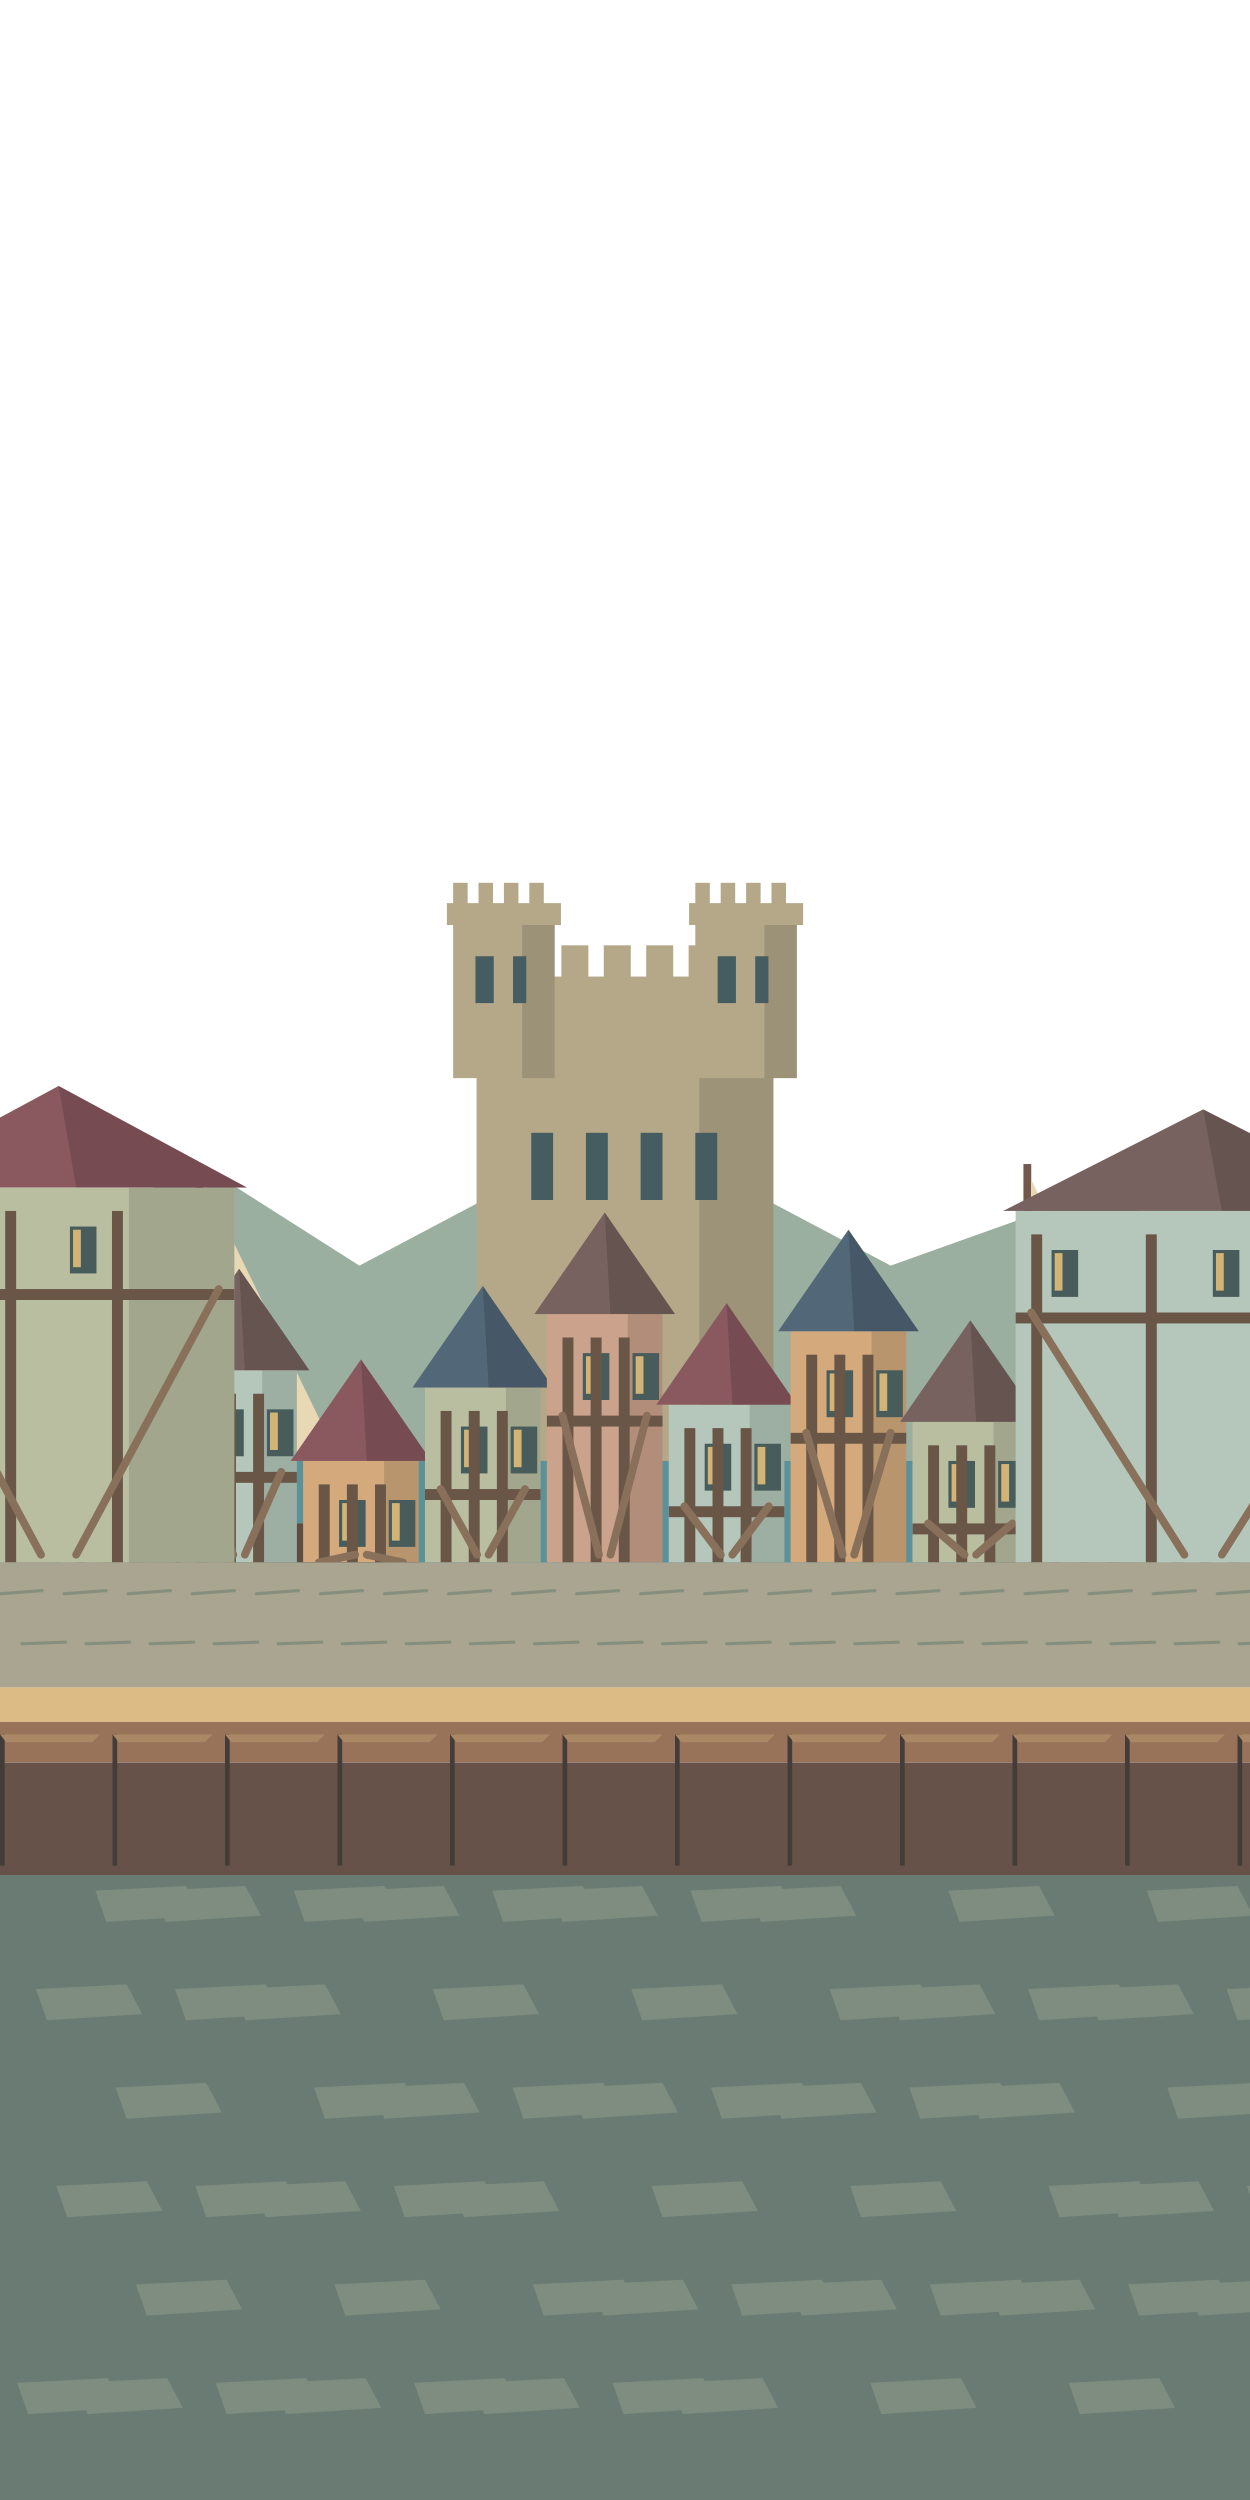
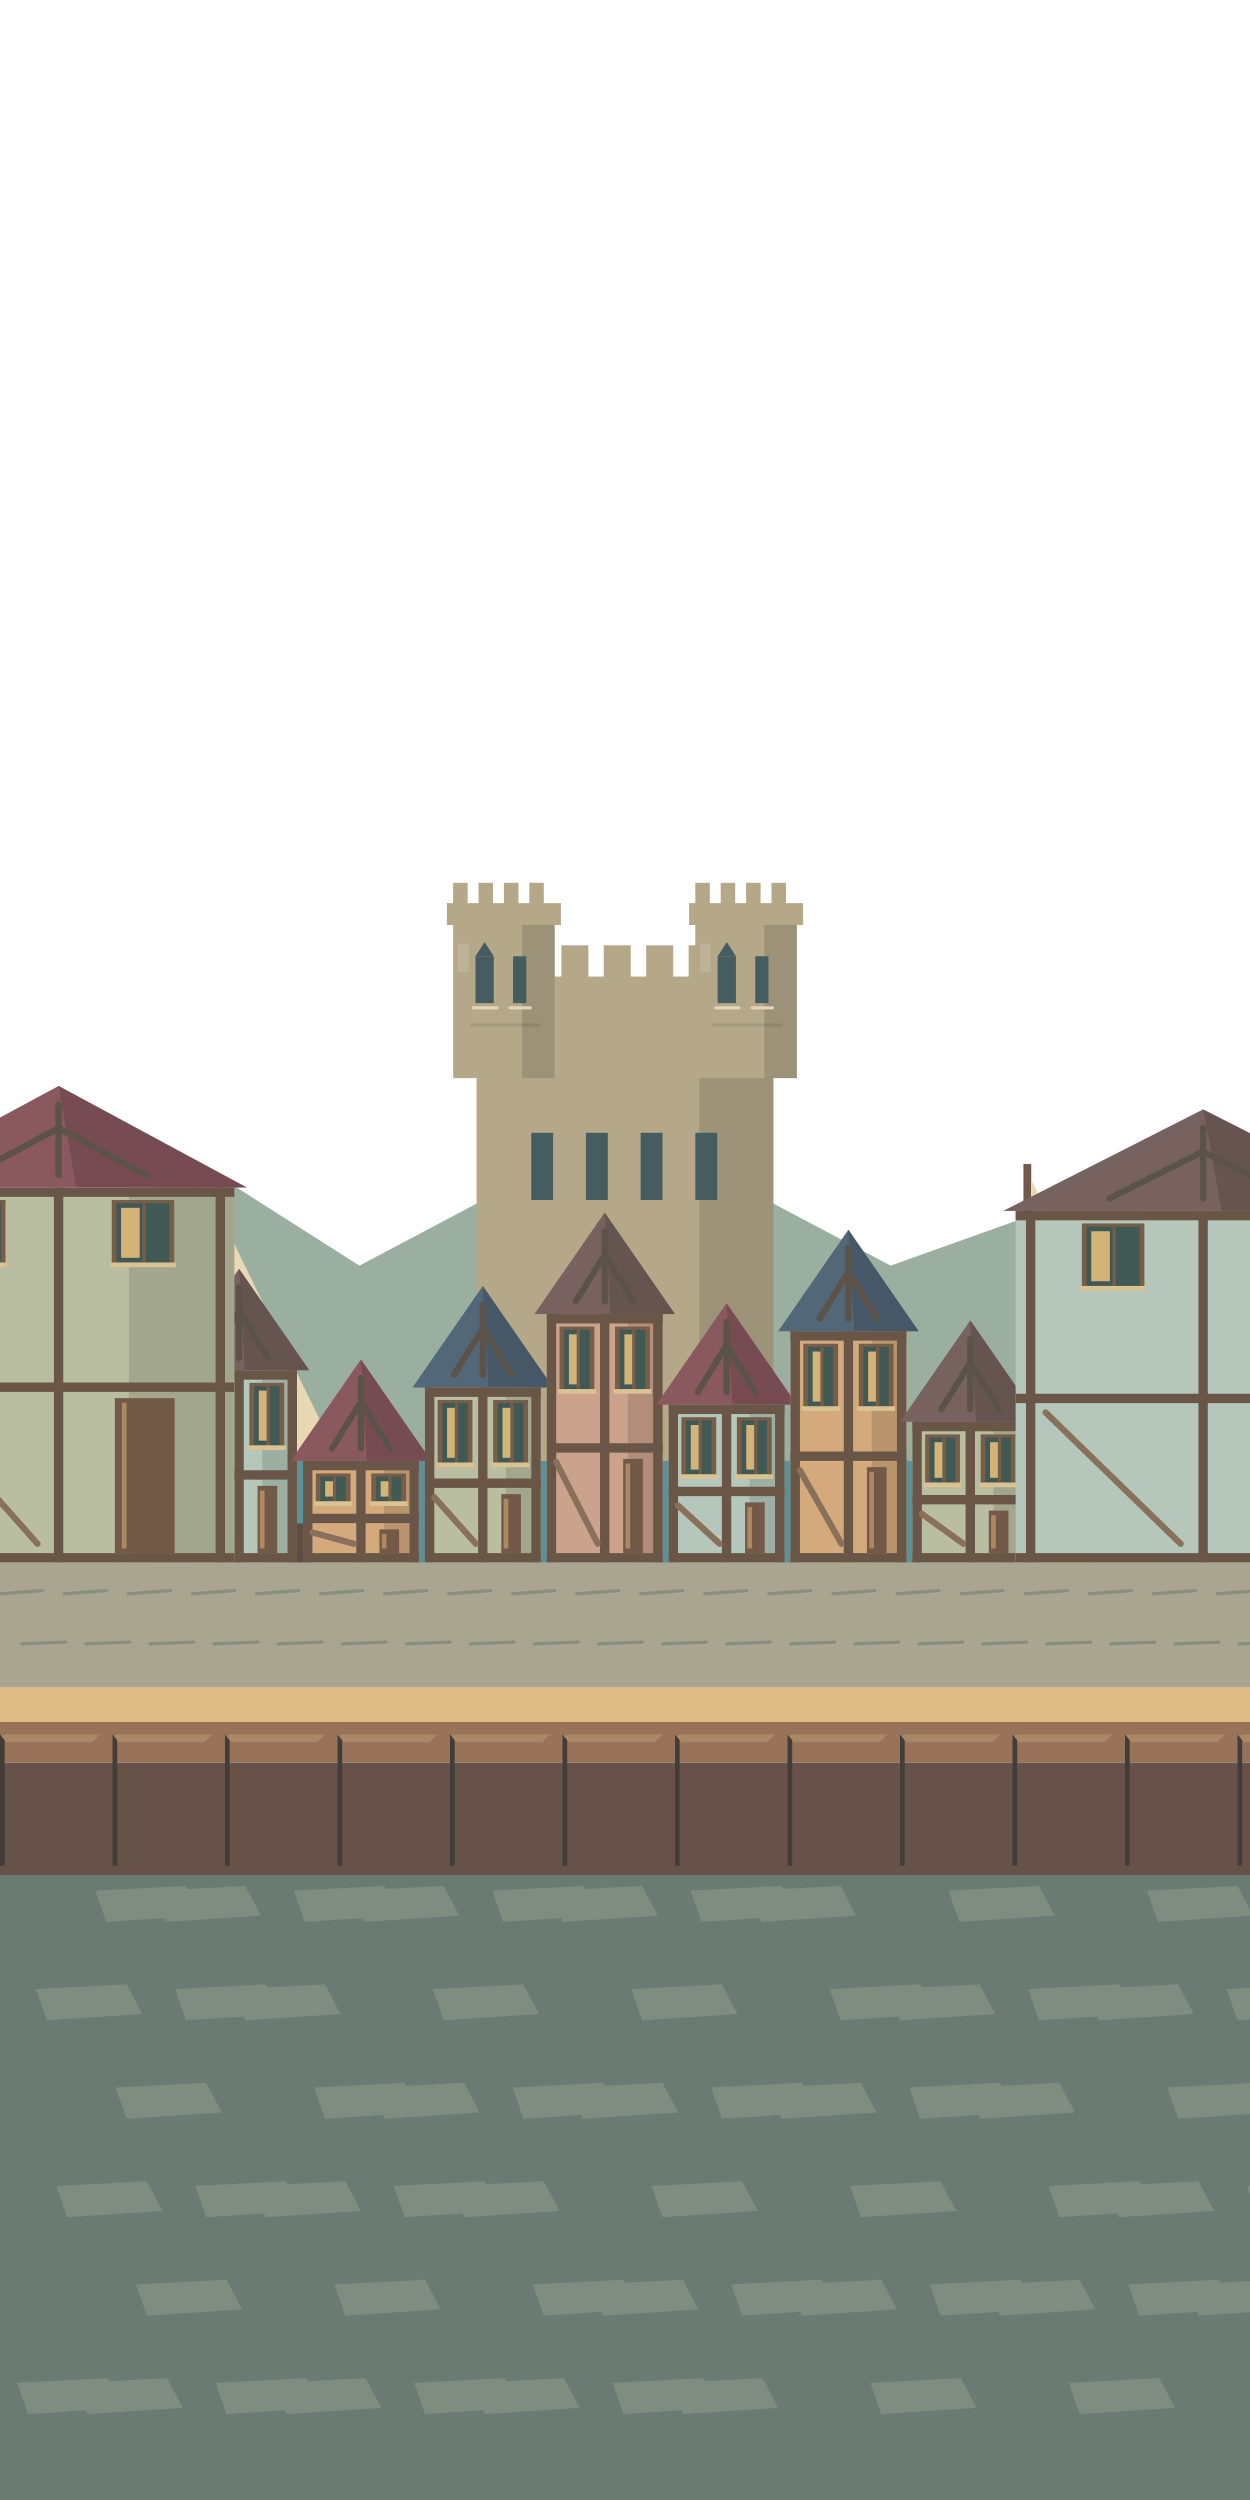
<svg xmlns="http://www.w3.org/2000/svg" width="800" height="1600" viewBox="0 0 800 1600">
  <polygon points="0,850 120,740 230,810 400,720 570,810 710,760 800,830 800,1080 0,1080" fill="#9bafa0" />
  <rect x="305" y="625" width="190" height="345" fill="#b4a889" />
  <polygon points="447.5,625 495,625 495,970 447.5,970" fill="#00000020" />
  <rect x="305" y="605" width="17.273" height="25" fill="#b4a889" />
  <rect x="332.143" y="605" width="17.273" height="25" fill="#b4a889" />
  <rect x="359.286" y="605" width="17.273" height="25" fill="#b4a889" />
  <rect x="386.429" y="605" width="17.273" height="25" fill="#b4a889" />
  <rect x="413.571" y="605" width="17.273" height="25" fill="#b4a889" />
  <rect x="440.714" y="605" width="17.273" height="25" fill="#b4a889" />
  <rect x="467.857" y="605" width="17.273" height="25" fill="#b4a889" />
  <rect x="290" y="590" width="65" height="100" fill="#b4a889" />
  <polygon points="334.2,590 355,590 355,690 334.2,690" fill="#00000022" />
  <rect x="286" y="578" width="73" height="14" fill="#b4a889" />
  <rect x="290" y="565" width="9.286" height="20" fill="#b4a889" />
  <rect x="306.25" y="565" width="9.286" height="20" fill="#b4a889" />
  <rect x="322.5" y="565" width="9.286" height="20" fill="#b4a889" />
  <rect x="338.75" y="565" width="9.286" height="20" fill="#b4a889" />
  <rect x="304.3" y="612" width="11.7" height="30" fill="#455c60" />
  <rect x="328.35" y="612" width="8.45" height="30" fill="#455c60" />
+   <polygon points="304.3,612 310.15,603 316,612" fill="#455c60" />
+   <path d="M303 645h14.95 M326.4 645h13" fill="none" stroke="#e4d5b9" stroke-width="2" stroke-linecap="round" stroke-linejoin="round" />
+   <rect x="293" y="604" width="7" height="18" fill="#ffffff20" />
+   <path d="M302 656h43" fill="none" stroke="#00000016" stroke-width="2" stroke-linecap="round" stroke-linejoin="round" />
  <rect x="445" y="590" width="65" height="100" fill="#b4a889" />
  <polygon points="489.2,590 510,590 510,690 489.2,690" fill="#00000022" />
  <rect x="441" y="578" width="73" height="14" fill="#b4a889" />
  <rect x="445" y="565" width="9.286" height="20" fill="#b4a889" />
  <rect x="461.25" y="565" width="9.286" height="20" fill="#b4a889" />
  <rect x="477.5" y="565" width="9.286" height="20" fill="#b4a889" />
  <rect x="493.75" y="565" width="9.286" height="20" fill="#b4a889" />
  <rect x="459.3" y="612" width="11.7" height="30" fill="#455c60" />
  <rect x="483.35" y="612" width="8.45" height="30" fill="#455c60" />
+   <polygon points="459.3,612 465.15,603 471,612" fill="#455c60" />
+   <path d="M458 645h14.95 M481.4 645h13" fill="none" stroke="#e4d5b9" stroke-width="2" stroke-linecap="round" stroke-linejoin="round" />
+   <rect x="448" y="604" width="7" height="18" fill="#ffffff20" />
+   <path d="M457 656h43" fill="none" stroke="#00000016" stroke-width="2" stroke-linecap="round" stroke-linejoin="round" />
  <rect x="340" y="725" width="14" height="43" fill="#455c60" />
  <rect x="375" y="725" width="14" height="43" fill="#455c60" />
  <rect x="410" y="725" width="14" height="43" fill="#455c60" />
  <rect x="445" y="725" width="14" height="43" fill="#455c60" />
  <rect x="0" y="935" width="800" height="100" fill="#5b929a" />
  <rect x="125" y="745" width="5" height="240" fill="#72594b" />
  <polygon points="130,755 130,930 215,930" fill="#e9d8b4" />
  <polygon points="70,975 225,975 200,1000 95,1000" fill="#5f4d45" />
  <rect x="655" y="745" width="5" height="240" fill="#72594b" />
  <polygon points="660,755 660,930 745,930" fill="#e9d8b4" />
  <polygon points="600,975 755,975 730,1000 625,1000" fill="#5f4d45" />
  <rect x="-40" y="866" width="74" height="134" fill="#b9bea1" />
  <polygon points="11.8,866 34,866 34,1000 11.8,1000" fill="#00000020" />
  <polygon points="-48,866 -3,801 42,866" fill="#8a5960" />
  <polygon points="-3,801 42,866 0.7,866" fill="#00000025" />
-   <rect x="-30" y="881" width="7" height="119" fill="#695647" />
-   <rect x="-17" y="891" width="17" height="30" fill="#475c5b" />
-   <rect x="-15" y="893" width="5" height="24" fill="#d2b477" />
-   <rect x="-12" y="881" width="7" height="119" fill="#695647" />
-   <rect x="14.82" y="891" width="17" height="30" fill="#475c5b" />
-   <rect x="16.82" y="893" width="5" height="24" fill="#d2b477" />
-   <rect x="6" y="881" width="7" height="119" fill="#695647" />
-   <rect x="-40" y="931" width="74" height="7" fill="#695647" />
-   <path d="M-30 931L-6.7 995M24 931L0.7 995" fill="none" stroke="#89705b" stroke-width="5" stroke-linecap="round" stroke-linejoin="round" />
+   <path d="M-3 813L-3 858M-21.5 858L-3 828L15.5 858" fill="none" stroke="#5b524a" stroke-width="4" stroke-linecap="round" stroke-linejoin="round" />
+   <rect x="-40.04" y="866" width="6" height="134" fill="#695647" />
+   <rect x="-6" y="866" width="6" height="134" fill="#695647" />
+   <rect x="28.04" y="866" width="6" height="134" fill="#695647" />
+   <rect x="-40" y="866" width="74" height="6" fill="#695647" />
+   <rect x="-40" y="935.68" width="74" height="6" fill="#695647" />
+   <rect x="-40" y="994" width="74" height="6" fill="#695647" />
+   <rect x="-31.9" y="874" width="22.28" height="42" fill="#765e49" />
+   <rect x="-28.9" y="876" width="16.28" height="38" fill="#415955" />
+   <rect x="-25.9" y="879" width="5.698" height="32" fill="#d2b477" />
+   <rect x="-20.923" y="876" width="2" height="38" fill="#765e49" />
+   <rect x="-32.9" y="914" width="24.28" height="3" fill="#dac292" />
+   <rect x="3.62" y="874" width="22.28" height="42" fill="#765e49" />
+   <rect x="6.62" y="876" width="16.28" height="38" fill="#415955" />
+   <rect x="9.62" y="879" width="5.698" height="32" fill="#d2b477" />
+   <rect x="14.597" y="876" width="2" height="38" fill="#765e49" />
+   <rect x="2.62" y="914" width="24.28" height="3" fill="#dac292" />
+   <path d="M-34.08 947.68L-7.44 988" fill="none" stroke="#89705b" stroke-width="4" stroke-linecap="round" stroke-linejoin="round" />
+   <rect x="8.84" y="945.68" width="12.58" height="48.32" fill="#725948" />
+   <rect x="10.32" y="948.68" width="3" height="42.32" fill="#ad8860" />
  <rect x="38" y="924" width="74" height="76" fill="#cba28b" />
  <polygon points="89.8,924 112,924 112,1000 89.8,1000" fill="#00000020" />
  <polygon points="30,924 75,859 120,924" fill="#526778" />
  <polygon points="75,859 120,924 78.7,924" fill="#00000025" />
-   <rect x="48" y="939" width="7" height="61" fill="#695647" />
-   <rect x="61" y="949" width="17" height="30" fill="#475c5b" />
-   <rect x="63" y="951" width="5" height="24" fill="#d2b477" />
-   <rect x="66" y="939" width="7" height="61" fill="#695647" />
-   <rect x="92.82" y="949" width="17" height="30" fill="#475c5b" />
-   <rect x="94.82" y="951" width="5" height="24" fill="#d2b477" />
-   <rect x="84" y="939" width="7" height="61" fill="#695647" />
-   <rect x="38" y="989" width="74" height="7" fill="#695647" />
-   <path d="M48 989L71.3 995M102 989L78.7 995" fill="none" stroke="#89705b" stroke-width="5" stroke-linecap="round" stroke-linejoin="round" />
+   <path d="M75 871L75 916M56.5 916L75 886L93.5 916" fill="none" stroke="#5b524a" stroke-width="4" stroke-linecap="round" stroke-linejoin="round" />
+   <rect x="37.96" y="924" width="6" height="76" fill="#695647" />
+   <rect x="72" y="924" width="6" height="76" fill="#695647" />
+   <rect x="106.04" y="924" width="6" height="76" fill="#695647" />
+   <rect x="38" y="924" width="74" height="6" fill="#695647" />
+   <rect x="38" y="963.52" width="74" height="6" fill="#695647" />
+   <rect x="38" y="994" width="74" height="6" fill="#695647" />
+   <rect x="46.1" y="932" width="22.28" height="25.52" fill="#765e49" />
+   <rect x="49.1" y="934" width="16.28" height="21.52" fill="#415955" />
+   <rect x="52.1" y="937" width="5.698" height="15.52" fill="#d2b477" />
+   <rect x="57.077" y="934" width="2" height="21.52" fill="#765e49" />
+   <rect x="45.1" y="955.52" width="24.28" height="3" fill="#dac292" />
+   <rect x="81.62" y="932" width="22.28" height="25.52" fill="#765e49" />
+   <rect x="84.62" y="934" width="16.28" height="21.52" fill="#415955" />
+   <rect x="87.62" y="937" width="5.698" height="15.52" fill="#d2b477" />
+   <rect x="92.597" y="934" width="2" height="21.52" fill="#765e49" />
+   <rect x="80.62" y="955.52" width="24.28" height="3" fill="#dac292" />
+   <path d="M43.92 975.52L70.56 988" fill="none" stroke="#89705b" stroke-width="4" stroke-linecap="round" stroke-linejoin="round" />
+   <rect x="86.84" y="973.52" width="12.58" height="20.48" fill="#725948" />
+   <rect x="88.32" y="976.52" width="3" height="14.48" fill="#ad8860" />
  <rect x="116" y="877" width="74" height="123" fill="#b4c7ba" />
  <polygon points="167.8,877 190,877 190,1000 167.8,1000" fill="#00000020" />
  <polygon points="108,877 153,812 198,877" fill="#77625f" />
  <polygon points="153,812 198,877 156.7,877" fill="#00000025" />
-   <rect x="126" y="892" width="7" height="108" fill="#695647" />
-   <rect x="139" y="902" width="17" height="30" fill="#475c5b" />
-   <rect x="141" y="904" width="5" height="24" fill="#d2b477" />
-   <rect x="144" y="892" width="7" height="108" fill="#695647" />
-   <rect x="170.82" y="902" width="17" height="30" fill="#475c5b" />
-   <rect x="172.82" y="904" width="5" height="24" fill="#d2b477" />
-   <rect x="162" y="892" width="7" height="108" fill="#695647" />
-   <rect x="116" y="942" width="74" height="7" fill="#695647" />
-   <path d="M126 942L149.3 995M180 942L156.7 995" fill="none" stroke="#89705b" stroke-width="5" stroke-linecap="round" stroke-linejoin="round" />
+   <path d="M153 824L153 869M134.5 869L153 839L171.5 869" fill="none" stroke="#5b524a" stroke-width="4" stroke-linecap="round" stroke-linejoin="round" />
+   <rect x="115.96" y="877" width="6" height="123" fill="#695647" />
+   <rect x="150" y="877" width="6" height="123" fill="#695647" />
+   <rect x="184.04" y="877" width="6" height="123" fill="#695647" />
+   <rect x="116" y="877" width="74" height="6" fill="#695647" />
+   <rect x="116" y="940.96" width="74" height="6" fill="#695647" />
+   <rect x="116" y="994" width="74" height="6" fill="#695647" />
+   <rect x="124.1" y="885" width="22.28" height="42" fill="#765e49" />
+   <rect x="127.1" y="887" width="16.28" height="38" fill="#415955" />
+   <rect x="130.1" y="890" width="5.698" height="32" fill="#d2b477" />
+   <rect x="135.077" y="887" width="2" height="38" fill="#765e49" />
+   <rect x="123.1" y="925" width="24.28" height="3" fill="#dac292" />
+   <rect x="159.62" y="885" width="22.28" height="42" fill="#765e49" />
+   <rect x="162.62" y="887" width="16.28" height="38" fill="#415955" />
+   <rect x="165.62" y="890" width="5.698" height="32" fill="#d2b477" />
+   <rect x="170.597" y="887" width="2" height="38" fill="#765e49" />
+   <rect x="158.62" y="925" width="24.28" height="3" fill="#dac292" />
+   <path d="M121.92 952.96L148.56 988" fill="none" stroke="#89705b" stroke-width="4" stroke-linecap="round" stroke-linejoin="round" />
+   <rect x="164.84" y="950.96" width="12.58" height="43.04" fill="#725948" />
+   <rect x="166.32" y="953.96" width="3" height="37.04" fill="#ad8860" />
  <rect x="194" y="935" width="74" height="65" fill="#d4aa7d" />
  <polygon points="245.8,935 268,935 268,1000 245.8,1000" fill="#00000020" />
  <polygon points="186,935 231,870 276,935" fill="#8a5960" />
  <polygon points="231,870 276,935 234.7,935" fill="#00000025" />
-   <rect x="204" y="950" width="7" height="50" fill="#695647" />
-   <rect x="217" y="960" width="17" height="30" fill="#475c5b" />
-   <rect x="219" y="962" width="5" height="24" fill="#d2b477" />
-   <rect x="222" y="950" width="7" height="50" fill="#695647" />
-   <rect x="248.82" y="960" width="17" height="30" fill="#475c5b" />
-   <rect x="250.82" y="962" width="5" height="24" fill="#d2b477" />
-   <rect x="240" y="950" width="7" height="50" fill="#695647" />
-   <rect x="194" y="1000" width="74" height="7" fill="#695647" />
-   <path d="M204 1000L227.3 995M258 1000L234.7 995" fill="none" stroke="#89705b" stroke-width="5" stroke-linecap="round" stroke-linejoin="round" />
+   <path d="M231 882L231 927M212.5 927L231 897L249.5 927" fill="none" stroke="#5b524a" stroke-width="4" stroke-linecap="round" stroke-linejoin="round" />
+   <rect x="193.96" y="935" width="6" height="65" fill="#695647" />
+   <rect x="228" y="935" width="6" height="65" fill="#695647" />
+   <rect x="262.04" y="935" width="6" height="65" fill="#695647" />
+   <rect x="194" y="935" width="74" height="6" fill="#695647" />
+   <rect x="194" y="968.8" width="74" height="6" fill="#695647" />
+   <rect x="194" y="994" width="74" height="6" fill="#695647" />
+   <rect x="202.1" y="943" width="22.28" height="19.8" fill="#765e49" />
+   <rect x="205.1" y="945" width="16.28" height="15.8" fill="#415955" />
+   <rect x="208.1" y="948" width="5.698" height="9.8" fill="#d2b477" />
+   <rect x="213.077" y="945" width="2" height="15.8" fill="#765e49" />
+   <rect x="201.1" y="960.8" width="24.28" height="3" fill="#dac292" />
+   <rect x="237.62" y="943" width="22.28" height="19.8" fill="#765e49" />
+   <rect x="240.62" y="945" width="16.28" height="15.8" fill="#415955" />
+   <rect x="243.62" y="948" width="5.698" height="9.8" fill="#d2b477" />
+   <rect x="248.597" y="945" width="2" height="15.8" fill="#765e49" />
+   <rect x="236.62" y="960.8" width="24.28" height="3" fill="#dac292" />
+   <path d="M199.92 980.8L226.56 988" fill="none" stroke="#89705b" stroke-width="4" stroke-linecap="round" stroke-linejoin="round" />
+   <rect x="242.84" y="978.8" width="12.58" height="15.2" fill="#725948" />
+   <rect x="244.32" y="981.8" width="3" height="9.2" fill="#ad8860" />
  <rect x="272" y="888" width="74" height="112" fill="#b9bea1" />
  <polygon points="323.8,888 346,888 346,1000 323.8,1000" fill="#00000020" />
  <polygon points="264,888 309,823 354,888" fill="#526778" />
  <polygon points="309,823 354,888 312.7,888" fill="#00000025" />
-   <rect x="282" y="903" width="7" height="97" fill="#695647" />
-   <rect x="295" y="913" width="17" height="30" fill="#475c5b" />
-   <rect x="297" y="915" width="5" height="24" fill="#d2b477" />
-   <rect x="300" y="903" width="7" height="97" fill="#695647" />
-   <rect x="326.82" y="913" width="17" height="30" fill="#475c5b" />
-   <rect x="328.82" y="915" width="5" height="24" fill="#d2b477" />
-   <rect x="318" y="903" width="7" height="97" fill="#695647" />
-   <rect x="272" y="953" width="74" height="7" fill="#695647" />
-   <path d="M282 953L305.3 995M336 953L312.7 995" fill="none" stroke="#89705b" stroke-width="5" stroke-linecap="round" stroke-linejoin="round" />
+   <path d="M309 835L309 880M290.5 880L309 850L327.5 880" fill="none" stroke="#5b524a" stroke-width="4" stroke-linecap="round" stroke-linejoin="round" />
+   <rect x="271.96" y="888" width="6" height="112" fill="#695647" />
+   <rect x="306" y="888" width="6" height="112" fill="#695647" />
+   <rect x="340.04" y="888" width="6" height="112" fill="#695647" />
+   <rect x="272" y="888" width="74" height="6" fill="#695647" />
+   <rect x="272" y="946.24" width="74" height="6" fill="#695647" />
+   <rect x="272" y="994" width="74" height="6" fill="#695647" />
+   <rect x="280.1" y="896" width="22.28" height="42" fill="#765e49" />
+   <rect x="283.1" y="898" width="16.28" height="38" fill="#415955" />
+   <rect x="286.1" y="901" width="5.698" height="32" fill="#d2b477" />
+   <rect x="291.077" y="898" width="2" height="38" fill="#765e49" />
+   <rect x="279.1" y="936" width="24.28" height="3" fill="#dac292" />
+   <rect x="315.62" y="896" width="22.28" height="42" fill="#765e49" />
+   <rect x="318.62" y="898" width="16.28" height="38" fill="#415955" />
+   <rect x="321.62" y="901" width="5.698" height="32" fill="#d2b477" />
+   <rect x="326.597" y="898" width="2" height="38" fill="#765e49" />
+   <rect x="314.62" y="936" width="24.28" height="3" fill="#dac292" />
+   <path d="M277.92 958.24L304.56 988" fill="none" stroke="#89705b" stroke-width="4" stroke-linecap="round" stroke-linejoin="round" />
+   <rect x="320.84" y="956.24" width="12.58" height="37.76" fill="#725948" />
+   <rect x="322.32" y="959.24" width="3" height="31.76" fill="#ad8860" />
  <rect x="350" y="841" width="74" height="159" fill="#cba28b" />
  <polygon points="401.8,841 424,841 424,1000 401.8,1000" fill="#00000020" />
  <polygon points="342,841 387,776 432,841" fill="#77625f" />
  <polygon points="387,776 432,841 390.7,841" fill="#00000025" />
-   <rect x="360" y="856" width="7" height="144" fill="#695647" />
-   <rect x="373" y="866" width="17" height="30" fill="#475c5b" />
-   <rect x="375" y="868" width="5" height="24" fill="#d2b477" />
-   <rect x="378" y="856" width="7" height="144" fill="#695647" />
-   <rect x="404.82" y="866" width="17" height="30" fill="#475c5b" />
-   <rect x="406.82" y="868" width="5" height="24" fill="#d2b477" />
-   <rect x="396" y="856" width="7" height="144" fill="#695647" />
-   <rect x="350" y="906" width="74" height="7" fill="#695647" />
-   <path d="M360 906L383.3 995M414 906L390.7 995" fill="none" stroke="#89705b" stroke-width="5" stroke-linecap="round" stroke-linejoin="round" />
+   <path d="M387 788L387 833M368.5 833L387 803L405.5 833" fill="none" stroke="#5b524a" stroke-width="4" stroke-linecap="round" stroke-linejoin="round" />
+   <rect x="349.96" y="841" width="6" height="159" fill="#695647" />
+   <rect x="384" y="841" width="6" height="159" fill="#695647" />
+   <rect x="418.04" y="841" width="6" height="159" fill="#695647" />
+   <rect x="350" y="841" width="74" height="6" fill="#695647" />
+   <rect x="350" y="923.68" width="74" height="6" fill="#695647" />
+   <rect x="350" y="994" width="74" height="6" fill="#695647" />
+   <rect x="358.1" y="849" width="22.28" height="42" fill="#765e49" />
+   <rect x="361.1" y="851" width="16.28" height="38" fill="#415955" />
+   <rect x="364.1" y="854" width="5.698" height="32" fill="#d2b477" />
+   <rect x="369.077" y="851" width="2" height="38" fill="#765e49" />
+   <rect x="357.1" y="889" width="24.28" height="3" fill="#dac292" />
+   <rect x="393.62" y="849" width="22.28" height="42" fill="#765e49" />
+   <rect x="396.62" y="851" width="16.28" height="38" fill="#415955" />
+   <rect x="399.62" y="854" width="5.698" height="32" fill="#d2b477" />
+   <rect x="404.597" y="851" width="2" height="38" fill="#765e49" />
+   <rect x="392.62" y="889" width="24.28" height="3" fill="#dac292" />
+   <path d="M355.92 935.68L382.56 988" fill="none" stroke="#89705b" stroke-width="4" stroke-linecap="round" stroke-linejoin="round" />
+   <rect x="398.84" y="933.68" width="12.58" height="60.32" fill="#725948" />
+   <rect x="400.32" y="936.68" width="3" height="54.32" fill="#ad8860" />
  <rect x="428" y="899" width="74" height="101" fill="#b4c7ba" />
  <polygon points="479.8,899 502,899 502,1000 479.8,1000" fill="#00000020" />
  <polygon points="420,899 465,834 510,899" fill="#8a5960" />
  <polygon points="465,834 510,899 468.7,899" fill="#00000025" />
-   <rect x="438" y="914" width="7" height="86" fill="#695647" />
-   <rect x="451" y="924" width="17" height="30" fill="#475c5b" />
-   <rect x="453" y="926" width="5" height="24" fill="#d2b477" />
-   <rect x="456" y="914" width="7" height="86" fill="#695647" />
-   <rect x="482.82" y="924" width="17" height="30" fill="#475c5b" />
-   <rect x="484.82" y="926" width="5" height="24" fill="#d2b477" />
-   <rect x="474" y="914" width="7" height="86" fill="#695647" />
-   <rect x="428" y="964" width="74" height="7" fill="#695647" />
-   <path d="M438 964L461.3 995M492 964L468.7 995" fill="none" stroke="#89705b" stroke-width="5" stroke-linecap="round" stroke-linejoin="round" />
+   <path d="M465 846L465 891M446.5 891L465 861L483.5 891" fill="none" stroke="#5b524a" stroke-width="4" stroke-linecap="round" stroke-linejoin="round" />
+   <rect x="427.96" y="899" width="6" height="101" fill="#695647" />
+   <rect x="462" y="899" width="6" height="101" fill="#695647" />
+   <rect x="496.04" y="899" width="6" height="101" fill="#695647" />
+   <rect x="428" y="899" width="74" height="6" fill="#695647" />
+   <rect x="428" y="951.52" width="74" height="6" fill="#695647" />
+   <rect x="428" y="994" width="74" height="6" fill="#695647" />
+   <rect x="436.1" y="907" width="22.28" height="38.52" fill="#765e49" />
+   <rect x="439.1" y="909" width="16.28" height="34.52" fill="#415955" />
+   <rect x="442.1" y="912" width="5.698" height="28.52" fill="#d2b477" />
+   <rect x="447.077" y="909" width="2" height="34.52" fill="#765e49" />
+   <rect x="435.1" y="943.52" width="24.28" height="3" fill="#dac292" />
+   <rect x="471.62" y="907" width="22.28" height="38.52" fill="#765e49" />
+   <rect x="474.62" y="909" width="16.28" height="34.52" fill="#415955" />
+   <rect x="477.62" y="912" width="5.698" height="28.52" fill="#d2b477" />
+   <rect x="482.597" y="909" width="2" height="34.52" fill="#765e49" />
+   <rect x="470.62" y="943.52" width="24.28" height="3" fill="#dac292" />
+   <path d="M433.92 963.52L460.56 988" fill="none" stroke="#89705b" stroke-width="4" stroke-linecap="round" stroke-linejoin="round" />
+   <rect x="476.84" y="961.52" width="12.58" height="32.48" fill="#725948" />
+   <rect x="478.32" y="964.52" width="3" height="26.48" fill="#ad8860" />
  <rect x="506" y="852" width="74" height="148" fill="#d4aa7d" />
  <polygon points="557.8,852 580,852 580,1000 557.8,1000" fill="#00000020" />
  <polygon points="498,852 543,787 588,852" fill="#526778" />
  <polygon points="543,787 588,852 546.7,852" fill="#00000025" />
-   <rect x="516" y="867" width="7" height="133" fill="#695647" />
-   <rect x="529" y="877" width="17" height="30" fill="#475c5b" />
-   <rect x="531" y="879" width="5" height="24" fill="#d2b477" />
-   <rect x="534" y="867" width="7" height="133" fill="#695647" />
-   <rect x="560.82" y="877" width="17" height="30" fill="#475c5b" />
-   <rect x="562.82" y="879" width="5" height="24" fill="#d2b477" />
-   <rect x="552" y="867" width="7" height="133" fill="#695647" />
-   <rect x="506" y="917" width="74" height="7" fill="#695647" />
-   <path d="M516 917L539.3 995M570 917L546.7 995" fill="none" stroke="#89705b" stroke-width="5" stroke-linecap="round" stroke-linejoin="round" />
+   <path d="M543 799L543 844M524.5 844L543 814L561.5 844" fill="none" stroke="#5b524a" stroke-width="4" stroke-linecap="round" stroke-linejoin="round" />
+   <rect x="505.96" y="852" width="6" height="148" fill="#695647" />
+   <rect x="540" y="852" width="6" height="148" fill="#695647" />
+   <rect x="574.04" y="852" width="6" height="148" fill="#695647" />
+   <rect x="506" y="852" width="74" height="6" fill="#695647" />
+   <rect x="506" y="928.96" width="74" height="6" fill="#695647" />
+   <rect x="506" y="994" width="74" height="6" fill="#695647" />
+   <rect x="514.1" y="860" width="22.28" height="42" fill="#765e49" />
+   <rect x="517.1" y="862" width="16.28" height="38" fill="#415955" />
+   <rect x="520.1" y="865" width="5.698" height="32" fill="#d2b477" />
+   <rect x="525.077" y="862" width="2" height="38" fill="#765e49" />
+   <rect x="513.1" y="900" width="24.28" height="3" fill="#dac292" />
+   <rect x="549.62" y="860" width="22.28" height="42" fill="#765e49" />
+   <rect x="552.62" y="862" width="16.28" height="38" fill="#415955" />
+   <rect x="555.62" y="865" width="5.698" height="32" fill="#d2b477" />
+   <rect x="560.597" y="862" width="2" height="38" fill="#765e49" />
+   <rect x="548.62" y="900" width="24.28" height="3" fill="#dac292" />
+   <path d="M511.92 940.96L538.56 988" fill="none" stroke="#89705b" stroke-width="4" stroke-linecap="round" stroke-linejoin="round" />
+   <rect x="554.84" y="938.96" width="12.58" height="55.04" fill="#725948" />
+   <rect x="556.32" y="941.96" width="3" height="49.04" fill="#ad8860" />
  <rect x="584" y="910" width="74" height="90" fill="#b9bea1" />
  <polygon points="635.8,910 658,910 658,1000 635.8,1000" fill="#00000020" />
  <polygon points="576,910 621,845 666,910" fill="#77625f" />
  <polygon points="621,845 666,910 624.7,910" fill="#00000025" />
-   <rect x="594" y="925" width="7" height="75" fill="#695647" />
-   <rect x="607" y="935" width="17" height="30" fill="#475c5b" />
-   <rect x="609" y="937" width="5" height="24" fill="#d2b477" />
-   <rect x="612" y="925" width="7" height="75" fill="#695647" />
-   <rect x="638.82" y="935" width="17" height="30" fill="#475c5b" />
-   <rect x="640.82" y="937" width="5" height="24" fill="#d2b477" />
-   <rect x="630" y="925" width="7" height="75" fill="#695647" />
-   <rect x="584" y="975" width="74" height="7" fill="#695647" />
-   <path d="M594 975L617.3 995M648 975L624.7 995" fill="none" stroke="#89705b" stroke-width="5" stroke-linecap="round" stroke-linejoin="round" />
+   <path d="M621 857L621 902M602.5 902L621 872L639.5 902" fill="none" stroke="#5b524a" stroke-width="4" stroke-linecap="round" stroke-linejoin="round" />
+   <rect x="583.96" y="910" width="6" height="90" fill="#695647" />
+   <rect x="618" y="910" width="6" height="90" fill="#695647" />
+   <rect x="652.04" y="910" width="6" height="90" fill="#695647" />
+   <rect x="584" y="910" width="74" height="6" fill="#695647" />
+   <rect x="584" y="956.8" width="74" height="6" fill="#695647" />
+   <rect x="584" y="994" width="74" height="6" fill="#695647" />
+   <rect x="592.1" y="918" width="22.28" height="32.8" fill="#765e49" />
+   <rect x="595.1" y="920" width="16.28" height="28.8" fill="#415955" />
+   <rect x="598.1" y="923" width="5.698" height="22.8" fill="#d2b477" />
+   <rect x="603.077" y="920" width="2" height="28.8" fill="#765e49" />
+   <rect x="591.1" y="948.8" width="24.28" height="3" fill="#dac292" />
+   <rect x="627.62" y="918" width="22.28" height="32.8" fill="#765e49" />
+   <rect x="630.62" y="920" width="16.28" height="28.8" fill="#415955" />
+   <rect x="633.62" y="923" width="5.698" height="22.8" fill="#d2b477" />
+   <rect x="638.597" y="920" width="2" height="28.8" fill="#765e49" />
+   <rect x="626.62" y="948.8" width="24.28" height="3" fill="#dac292" />
+   <path d="M589.92 968.8L616.56 988" fill="none" stroke="#89705b" stroke-width="4" stroke-linecap="round" stroke-linejoin="round" />
+   <rect x="632.84" y="966.8" width="12.58" height="27.2" fill="#725948" />
+   <rect x="634.32" y="969.8" width="3" height="21.2" fill="#ad8860" />
  <rect x="662" y="863" width="74" height="137" fill="#cba28b" />
  <polygon points="713.8,863 736,863 736,1000 713.8,1000" fill="#00000020" />
  <polygon points="654,863 699,798 744,863" fill="#8a5960" />
  <polygon points="699,798 744,863 702.7,863" fill="#00000025" />
-   <rect x="672" y="878" width="7" height="122" fill="#695647" />
-   <rect x="685" y="888" width="17" height="30" fill="#475c5b" />
-   <rect x="687" y="890" width="5" height="24" fill="#d2b477" />
-   <rect x="690" y="878" width="7" height="122" fill="#695647" />
-   <rect x="716.82" y="888" width="17" height="30" fill="#475c5b" />
-   <rect x="718.82" y="890" width="5" height="24" fill="#d2b477" />
-   <rect x="708" y="878" width="7" height="122" fill="#695647" />
-   <rect x="662" y="928" width="74" height="7" fill="#695647" />
-   <path d="M672 928L695.3 995M726 928L702.7 995" fill="none" stroke="#89705b" stroke-width="5" stroke-linecap="round" stroke-linejoin="round" />
+   <path d="M699 810L699 855M680.5 855L699 825L717.5 855" fill="none" stroke="#5b524a" stroke-width="4" stroke-linecap="round" stroke-linejoin="round" />
+   <rect x="661.96" y="863" width="6" height="137" fill="#695647" />
+   <rect x="696" y="863" width="6" height="137" fill="#695647" />
+   <rect x="730.04" y="863" width="6" height="137" fill="#695647" />
+   <rect x="662" y="863" width="74" height="6" fill="#695647" />
+   <rect x="662" y="934.24" width="74" height="6" fill="#695647" />
+   <rect x="662" y="994" width="74" height="6" fill="#695647" />
+   <rect x="670.1" y="871" width="22.28" height="42" fill="#765e49" />
+   <rect x="673.1" y="873" width="16.28" height="38" fill="#415955" />
+   <rect x="676.1" y="876" width="5.698" height="32" fill="#d2b477" />
+   <rect x="681.077" y="873" width="2" height="38" fill="#765e49" />
+   <rect x="669.1" y="911" width="24.28" height="3" fill="#dac292" />
+   <rect x="705.62" y="871" width="22.28" height="42" fill="#765e49" />
+   <rect x="708.62" y="873" width="16.28" height="38" fill="#415955" />
+   <rect x="711.62" y="876" width="5.698" height="32" fill="#d2b477" />
+   <rect x="716.597" y="873" width="2" height="38" fill="#765e49" />
+   <rect x="704.62" y="911" width="24.28" height="3" fill="#dac292" />
+   <path d="M667.92 946.24L694.56 988" fill="none" stroke="#89705b" stroke-width="4" stroke-linecap="round" stroke-linejoin="round" />
+   <rect x="710.84" y="944.24" width="12.58" height="49.76" fill="#725948" />
+   <rect x="712.32" y="947.24" width="3" height="43.76" fill="#ad8860" />
  <rect x="740" y="921" width="74" height="79" fill="#b4c7ba" />
  <polygon points="791.8,921 814,921 814,1000 791.8,1000" fill="#00000020" />
  <polygon points="732,921 777,856 822,921" fill="#526778" />
  <polygon points="777,856 822,921 780.7,921" fill="#00000025" />
-   <rect x="750" y="936" width="7" height="64" fill="#695647" />
-   <rect x="763" y="946" width="17" height="30" fill="#475c5b" />
-   <rect x="765" y="948" width="5" height="24" fill="#d2b477" />
-   <rect x="768" y="936" width="7" height="64" fill="#695647" />
-   <rect x="794.82" y="946" width="17" height="30" fill="#475c5b" />
-   <rect x="796.82" y="948" width="5" height="24" fill="#d2b477" />
-   <rect x="786" y="936" width="7" height="64" fill="#695647" />
-   <rect x="740" y="986" width="74" height="7" fill="#695647" />
-   <path d="M750 986L773.3 995M804 986L780.7 995" fill="none" stroke="#89705b" stroke-width="5" stroke-linecap="round" stroke-linejoin="round" />
+   <path d="M777 868L777 913M758.5 913L777 883L795.5 913" fill="none" stroke="#5b524a" stroke-width="4" stroke-linecap="round" stroke-linejoin="round" />
+   <rect x="739.96" y="921" width="6" height="79" fill="#695647" />
+   <rect x="774" y="921" width="6" height="79" fill="#695647" />
+   <rect x="808.04" y="921" width="6" height="79" fill="#695647" />
+   <rect x="740" y="921" width="74" height="6" fill="#695647" />
+   <rect x="740" y="962.08" width="74" height="6" fill="#695647" />
+   <rect x="740" y="994" width="74" height="6" fill="#695647" />
+   <rect x="748.1" y="929" width="22.28" height="27.08" fill="#765e49" />
+   <rect x="751.1" y="931" width="16.28" height="23.08" fill="#415955" />
+   <rect x="754.1" y="934" width="5.698" height="17.08" fill="#d2b477" />
+   <rect x="759.077" y="931" width="2" height="23.08" fill="#765e49" />
+   <rect x="747.1" y="954.08" width="24.28" height="3" fill="#dac292" />
+   <rect x="783.62" y="929" width="22.28" height="27.08" fill="#765e49" />
+   <rect x="786.62" y="931" width="16.28" height="23.08" fill="#415955" />
+   <rect x="789.62" y="934" width="5.698" height="17.08" fill="#d2b477" />
+   <rect x="794.597" y="931" width="2" height="23.08" fill="#765e49" />
+   <rect x="782.62" y="954.08" width="24.28" height="3" fill="#dac292" />
+   <path d="M745.92 974.08L772.56 988" fill="none" stroke="#89705b" stroke-width="4" stroke-linecap="round" stroke-linejoin="round" />
+   <rect x="788.84" y="972.08" width="12.58" height="21.92" fill="#725948" />
+   <rect x="790.32" y="975.08" width="3" height="15.92" fill="#ad8860" />
  <rect x="818" y="874" width="74" height="126" fill="#d4aa7d" />
  <polygon points="869.8,874 892,874 892,1000 869.8,1000" fill="#00000020" />
  <polygon points="810,874 855,809 900,874" fill="#77625f" />
  <polygon points="855,809 900,874 858.7,874" fill="#00000025" />
-   <rect x="828" y="889" width="7" height="111" fill="#695647" />
-   <rect x="841" y="899" width="17" height="30" fill="#475c5b" />
-   <rect x="843" y="901" width="5" height="24" fill="#d2b477" />
-   <rect x="846" y="889" width="7" height="111" fill="#695647" />
-   <rect x="872.82" y="899" width="17" height="30" fill="#475c5b" />
-   <rect x="874.82" y="901" width="5" height="24" fill="#d2b477" />
-   <rect x="864" y="889" width="7" height="111" fill="#695647" />
-   <rect x="818" y="939" width="74" height="7" fill="#695647" />
-   <path d="M828 939L851.3 995M882 939L858.7 995" fill="none" stroke="#89705b" stroke-width="5" stroke-linecap="round" stroke-linejoin="round" />
+   <path d="M855 821L855 866M836.5 866L855 836L873.5 866" fill="none" stroke="#5b524a" stroke-width="4" stroke-linecap="round" stroke-linejoin="round" />
+   <rect x="817.96" y="874" width="6" height="126" fill="#695647" />
+   <rect x="852" y="874" width="6" height="126" fill="#695647" />
+   <rect x="886.04" y="874" width="6" height="126" fill="#695647" />
+   <rect x="818" y="874" width="74" height="6" fill="#695647" />
+   <rect x="818" y="939.52" width="74" height="6" fill="#695647" />
+   <rect x="818" y="994" width="74" height="6" fill="#695647" />
+   <rect x="826.1" y="882" width="22.28" height="42" fill="#765e49" />
+   <rect x="829.1" y="884" width="16.28" height="38" fill="#415955" />
+   <rect x="832.1" y="887" width="5.698" height="32" fill="#d2b477" />
+   <rect x="837.077" y="884" width="2" height="38" fill="#765e49" />
+   <rect x="825.1" y="922" width="24.28" height="3" fill="#dac292" />
+   <rect x="861.62" y="882" width="22.28" height="42" fill="#765e49" />
+   <rect x="864.62" y="884" width="16.28" height="38" fill="#415955" />
+   <rect x="867.62" y="887" width="5.698" height="32" fill="#d2b477" />
+   <rect x="872.597" y="884" width="2" height="38" fill="#765e49" />
+   <rect x="860.62" y="922" width="24.28" height="3" fill="#dac292" />
+   <path d="M823.92 951.52L850.56 988" fill="none" stroke="#89705b" stroke-width="4" stroke-linecap="round" stroke-linejoin="round" />
+   <rect x="866.84" y="949.52" width="12.58" height="44.48" fill="#725948" />
+   <rect x="868.32" y="952.52" width="3" height="38.48" fill="#ad8860" />
  <rect x="-75" y="760" width="225" height="240" fill="#b9bea1" />
  <polygon points="82.5,760 150,760 150,1000 82.5,1000" fill="#00000020" />
  <polygon points="-83,760 37.5,695 158,760" fill="#8a5960" />
  <polygon points="37.5,695 158,760 48.75,760" fill="#00000025" />
-   <rect x="-65" y="775" width="7" height="225" fill="#695647" />
-   <rect x="-52" y="785" width="17" height="30" fill="#475c5b" />
-   <rect x="-50" y="787" width="5" height="24" fill="#d2b477" />
-   <rect x="3.333" y="775" width="7" height="225" fill="#695647" />
-   <rect x="44.75" y="785" width="17" height="30" fill="#475c5b" />
-   <rect x="46.75" y="787" width="5" height="24" fill="#d2b477" />
-   <rect x="71.667" y="775" width="7" height="225" fill="#695647" />
-   <rect x="-75" y="825" width="225" height="7" fill="#695647" />
-   <path d="M-65 825L26.25 995M140 825L48.75 995" fill="none" stroke="#89705b" stroke-width="5" stroke-linecap="round" stroke-linejoin="round" />
+   <path d="M37.5 707L37.5 752M-18.75 752L37.5 722L93.75 752" fill="none" stroke="#5b524a" stroke-width="4" stroke-linecap="round" stroke-linejoin="round" />
+   <rect x="-69" y="760" width="6" height="240" fill="#695647" />
+   <rect x="34.5" y="760" width="6" height="240" fill="#695647" />
+   <rect x="138" y="760" width="6" height="240" fill="#695647" />
+   <rect x="-75" y="760" width="225" height="6" fill="#695647" />
+   <rect x="-75" y="884.8" width="225" height="6" fill="#695647" />
+   <rect x="-75" y="994" width="225" height="6" fill="#695647" />
+   <rect x="-36.5" y="768" width="40" height="42" fill="#765e49" />
+   <rect x="-33.5" y="770" width="34" height="38" fill="#415955" />
+   <rect x="-30.5" y="773" width="11.9" height="32" fill="#d2b477" />
+   <rect x="-16.84" y="770" width="2" height="38" fill="#765e49" />
+   <rect x="-37.5" y="808" width="42" height="3" fill="#dac292" />
+   <rect x="71.5" y="768" width="40" height="42" fill="#765e49" />
+   <rect x="74.5" y="770" width="34" height="38" fill="#415955" />
+   <rect x="77.5" y="773" width="11.9" height="32" fill="#d2b477" />
+   <rect x="91.16" y="770" width="2" height="38" fill="#765e49" />
+   <rect x="70.5" y="808" width="42" height="3" fill="#dac292" />
+   <path d="M-57 896.8L24 988" fill="none" stroke="#89705b" stroke-width="4" stroke-linecap="round" stroke-linejoin="round" />
+   <rect x="73.5" y="894.8" width="38.25" height="99.2" fill="#725948" />
+   <rect x="78" y="897.8" width="3" height="93.2" fill="#ad8860" />
  <rect x="650" y="775" width="240" height="225" fill="#b4c7ba" />
  <polygon points="818,775 890,775 890,1000 818,1000" fill="#00000020" />
  <polygon points="642,775 770,710 898,775" fill="#77625f" />
  <polygon points="770,710 898,775 782,775" fill="#00000025" />
-   <rect x="660" y="790" width="7" height="210" fill="#695647" />
-   <rect x="673" y="800" width="17" height="30" fill="#475c5b" />
-   <rect x="675" y="802" width="5" height="24" fill="#d2b477" />
-   <rect x="733.333" y="790" width="7" height="210" fill="#695647" />
-   <rect x="776.2" y="800" width="17" height="30" fill="#475c5b" />
-   <rect x="778.2" y="802" width="5" height="24" fill="#d2b477" />
-   <rect x="806.667" y="790" width="7" height="210" fill="#695647" />
-   <rect x="650" y="840" width="240" height="7" fill="#695647" />
-   <path d="M660 840L758 995M880 840L782 995" fill="none" stroke="#89705b" stroke-width="5" stroke-linecap="round" stroke-linejoin="round" />
+   <path d="M770 722L770 767M710 767L770 737L830 767" fill="none" stroke="#5b524a" stroke-width="4" stroke-linecap="round" stroke-linejoin="round" />
+   <rect x="656.6" y="775" width="6" height="225" fill="#695647" />
+   <rect x="767" y="775" width="6" height="225" fill="#695647" />
+   <rect x="877.4" y="775" width="6" height="225" fill="#695647" />
+   <rect x="650" y="775" width="240" height="6" fill="#695647" />
+   <rect x="650" y="892" width="240" height="6" fill="#695647" />
+   <rect x="650" y="994" width="240" height="6" fill="#695647" />
+   <rect x="692.4" y="783" width="40" height="42" fill="#765e49" />
+   <rect x="695.4" y="785" width="34" height="38" fill="#415955" />
+   <rect x="698.4" y="788" width="11.9" height="32" fill="#d2b477" />
+   <rect x="712.06" y="785" width="2" height="38" fill="#765e49" />
+   <rect x="691.4" y="823" width="42" height="3" fill="#dac292" />
+   <rect x="807.6" y="783" width="40" height="42" fill="#765e49" />
+   <rect x="810.6" y="785" width="34" height="38" fill="#415955" />
+   <rect x="813.6" y="788" width="11.9" height="32" fill="#d2b477" />
+   <rect x="827.26" y="785" width="2" height="38" fill="#765e49" />
+   <rect x="806.6" y="823" width="42" height="3" fill="#dac292" />
+   <path d="M669.2 904L755.6 988" fill="none" stroke="#89705b" stroke-width="4" stroke-linecap="round" stroke-linejoin="round" />
+   <rect x="808.4" y="902" width="40.8" height="92" fill="#725948" />
+   <rect x="813.2" y="905" width="3" height="86" fill="#ad8860" />
  <rect x="0" y="1000" width="800" height="80" fill="#a9a591" />
  <path d="M0 1020l27 -2 M14 1052l28 -1" fill="none" stroke="#868f7e" stroke-width="2" stroke-linecap="round" stroke-linejoin="round" />
  <path d="M41 1020l27 -2 M55 1052l28 -1" fill="none" stroke="#868f7e" stroke-width="2" stroke-linecap="round" stroke-linejoin="round" />
  <path d="M82 1020l27 -2 M96 1052l28 -1" fill="none" stroke="#868f7e" stroke-width="2" stroke-linecap="round" stroke-linejoin="round" />
  <path d="M123 1020l27 -2 M137 1052l28 -1" fill="none" stroke="#868f7e" stroke-width="2" stroke-linecap="round" stroke-linejoin="round" />
  <path d="M164 1020l27 -2 M178 1052l28 -1" fill="none" stroke="#868f7e" stroke-width="2" stroke-linecap="round" stroke-linejoin="round" />
  <path d="M205 1020l27 -2 M219 1052l28 -1" fill="none" stroke="#868f7e" stroke-width="2" stroke-linecap="round" stroke-linejoin="round" />
  <path d="M246 1020l27 -2 M260 1052l28 -1" fill="none" stroke="#868f7e" stroke-width="2" stroke-linecap="round" stroke-linejoin="round" />
  <path d="M287 1020l27 -2 M301 1052l28 -1" fill="none" stroke="#868f7e" stroke-width="2" stroke-linecap="round" stroke-linejoin="round" />
  <path d="M328 1020l27 -2 M342 1052l28 -1" fill="none" stroke="#868f7e" stroke-width="2" stroke-linecap="round" stroke-linejoin="round" />
  <path d="M369 1020l27 -2 M383 1052l28 -1" fill="none" stroke="#868f7e" stroke-width="2" stroke-linecap="round" stroke-linejoin="round" />
  <path d="M410 1020l27 -2 M424 1052l28 -1" fill="none" stroke="#868f7e" stroke-width="2" stroke-linecap="round" stroke-linejoin="round" />
  <path d="M451 1020l27 -2 M465 1052l28 -1" fill="none" stroke="#868f7e" stroke-width="2" stroke-linecap="round" stroke-linejoin="round" />
  <path d="M492 1020l27 -2 M506 1052l28 -1" fill="none" stroke="#868f7e" stroke-width="2" stroke-linecap="round" stroke-linejoin="round" />
  <path d="M533 1020l27 -2 M547 1052l28 -1" fill="none" stroke="#868f7e" stroke-width="2" stroke-linecap="round" stroke-linejoin="round" />
  <path d="M574 1020l27 -2 M588 1052l28 -1" fill="none" stroke="#868f7e" stroke-width="2" stroke-linecap="round" stroke-linejoin="round" />
  <path d="M615 1020l27 -2 M629 1052l28 -1" fill="none" stroke="#868f7e" stroke-width="2" stroke-linecap="round" stroke-linejoin="round" />
  <path d="M656 1020l27 -2 M670 1052l28 -1" fill="none" stroke="#868f7e" stroke-width="2" stroke-linecap="round" stroke-linejoin="round" />
  <path d="M697 1020l27 -2 M711 1052l28 -1" fill="none" stroke="#868f7e" stroke-width="2" stroke-linecap="round" stroke-linejoin="round" />
  <path d="M738 1020l27 -2 M752 1052l28 -1" fill="none" stroke="#868f7e" stroke-width="2" stroke-linecap="round" stroke-linejoin="round" />
  <path d="M779 1020l27 -2 M793 1052l28 -1" fill="none" stroke="#868f7e" stroke-width="2" stroke-linecap="round" stroke-linejoin="round" />
  <path d="M820 1020l27 -2 M834 1052l28 -1" fill="none" stroke="#868f7e" stroke-width="2" stroke-linecap="round" stroke-linejoin="round" />
  <path d="M861 1020l27 -2 M875 1052l28 -1" fill="none" stroke="#868f7e" stroke-width="2" stroke-linecap="round" stroke-linejoin="round" />
  <rect x="0" y="1080" width="800" height="22" fill="#ddbb85" />
  <rect x="0" y="1102" width="800" height="26" fill="#98735a" />
  <rect x="0" y="1128" width="800" height="72" fill="#665248" />
  <rect x="0" y="1110" width="3" height="84" fill="#423d39" />
  <polygon points="0,1110 64,1110 59,1115 4,1115" fill="#aa8865" />
  <rect x="72" y="1110" width="3" height="84" fill="#423d39" />
  <polygon points="72,1110 136,1110 131,1115 76,1115" fill="#aa8865" />
  <rect x="144" y="1110" width="3" height="84" fill="#423d39" />
  <polygon points="144,1110 208,1110 203,1115 148,1115" fill="#aa8865" />
  <rect x="216" y="1110" width="3" height="84" fill="#423d39" />
  <polygon points="216,1110 280,1110 275,1115 220,1115" fill="#aa8865" />
  <rect x="288" y="1110" width="3" height="84" fill="#423d39" />
  <polygon points="288,1110 352,1110 347,1115 292,1115" fill="#aa8865" />
  <rect x="360" y="1110" width="3" height="84" fill="#423d39" />
  <polygon points="360,1110 424,1110 419,1115 364,1115" fill="#aa8865" />
  <rect x="432" y="1110" width="3" height="84" fill="#423d39" />
  <polygon points="432,1110 496,1110 491,1115 436,1115" fill="#aa8865" />
  <rect x="504" y="1110" width="3" height="84" fill="#423d39" />
  <polygon points="504,1110 568,1110 563,1115 508,1115" fill="#aa8865" />
  <rect x="576" y="1110" width="3" height="84" fill="#423d39" />
  <polygon points="576,1110 640,1110 635,1115 580,1115" fill="#aa8865" />
  <rect x="648" y="1110" width="3" height="84" fill="#423d39" />
  <polygon points="648,1110 712,1110 707,1115 652,1115" fill="#aa8865" />
  <rect x="720" y="1110" width="3" height="84" fill="#423d39" />
  <polygon points="720,1110 784,1110 779,1115 724,1115" fill="#aa8865" />
  <rect x="792" y="1110" width="3" height="84" fill="#423d39" />
  <polygon points="792,1110 856,1110 851,1115 796,1115" fill="#aa8865" />
  <rect x="0" y="1200" width="800" height="400" fill="#697b72" />
  <polygon points="99,1210 157,1207 167,1226 106,1230" fill="#7e8d80" />
  <polygon points="226,1210 284,1207 294,1226 233,1230" fill="#7e8d80" />
  <polygon points="353,1210 411,1207 421,1226 360,1230" fill="#7e8d80" />
  <polygon points="480,1210 538,1207 548,1226 487,1230" fill="#7e8d80" />
  <polygon points="607,1210 665,1207 675,1226 614,1230" fill="#7e8d80" />
  <polygon points="734,1210 792,1207 802,1226 741,1230" fill="#7e8d80" />
  <polygon points="61,1210 119,1207 129,1226 68,1230" fill="#7e8d80" />
  <polygon points="188,1210 246,1207 256,1226 195,1230" fill="#7e8d80" />
  <polygon points="315,1210 373,1207 383,1226 322,1230" fill="#7e8d80" />
  <polygon points="442,1210 500,1207 510,1226 449,1230" fill="#7e8d80" />
  <polygon points="569,1273 627,1270 637,1289 576,1293" fill="#7e8d80" />
  <polygon points="696,1273 754,1270 764,1289 703,1293" fill="#7e8d80" />
  <polygon points="23,1273 81,1270 91,1289 30,1293" fill="#7e8d80" />
  <polygon points="150,1273 208,1270 218,1289 157,1293" fill="#7e8d80" />
  <polygon points="277,1273 335,1270 345,1289 284,1293" fill="#7e8d80" />
  <polygon points="404,1273 462,1270 472,1289 411,1293" fill="#7e8d80" />
  <polygon points="531,1273 589,1270 599,1289 538,1293" fill="#7e8d80" />
  <polygon points="658,1273 716,1270 726,1289 665,1293" fill="#7e8d80" />
  <polygon points="785,1273 843,1270 853,1289 792,1293" fill="#7e8d80" />
  <polygon points="112,1273 170,1270 180,1289 119,1293" fill="#7e8d80" />
  <polygon points="239,1336 297,1333 307,1352 246,1356" fill="#7e8d80" />
  <polygon points="366,1336 424,1333 434,1352 373,1356" fill="#7e8d80" />
  <polygon points="493,1336 551,1333 561,1352 500,1356" fill="#7e8d80" />
  <polygon points="620,1336 678,1333 688,1352 627,1356" fill="#7e8d80" />
  <polygon points="747,1336 805,1333 815,1352 754,1356" fill="#7e8d80" />
  <polygon points="74,1336 132,1333 142,1352 81,1356" fill="#7e8d80" />
  <polygon points="201,1336 259,1333 269,1352 208,1356" fill="#7e8d80" />
  <polygon points="328,1336 386,1333 396,1352 335,1356" fill="#7e8d80" />
  <polygon points="455,1336 513,1333 523,1352 462,1356" fill="#7e8d80" />
  <polygon points="582,1336 640,1333 650,1352 589,1356" fill="#7e8d80" />
  <polygon points="709,1399 767,1396 777,1415 716,1419" fill="#7e8d80" />
  <polygon points="36,1399 94,1396 104,1415 43,1419" fill="#7e8d80" />
  <polygon points="163,1399 221,1396 231,1415 170,1419" fill="#7e8d80" />
  <polygon points="290,1399 348,1396 358,1415 297,1419" fill="#7e8d80" />
  <polygon points="417,1399 475,1396 485,1415 424,1419" fill="#7e8d80" />
  <polygon points="544,1399 602,1396 612,1415 551,1419" fill="#7e8d80" />
  <polygon points="671,1399 729,1396 739,1415 678,1419" fill="#7e8d80" />
  <polygon points="798,1399 856,1396 866,1415 805,1419" fill="#7e8d80" />
  <polygon points="125,1399 183,1396 193,1415 132,1419" fill="#7e8d80" />
  <polygon points="252,1399 310,1396 320,1415 259,1419" fill="#7e8d80" />
  <polygon points="379,1462 437,1459 447,1478 386,1482" fill="#7e8d80" />
  <polygon points="506,1462 564,1459 574,1478 513,1482" fill="#7e8d80" />
  <polygon points="633,1462 691,1459 701,1478 640,1482" fill="#7e8d80" />
  <polygon points="760,1462 818,1459 828,1478 767,1482" fill="#7e8d80" />
  <polygon points="87,1462 145,1459 155,1478 94,1482" fill="#7e8d80" />
  <polygon points="214,1462 272,1459 282,1478 221,1482" fill="#7e8d80" />
  <polygon points="341,1462 399,1459 409,1478 348,1482" fill="#7e8d80" />
  <polygon points="468,1462 526,1459 536,1478 475,1482" fill="#7e8d80" />
  <polygon points="595,1462 653,1459 663,1478 602,1482" fill="#7e8d80" />
  <polygon points="722,1462 780,1459 790,1478 729,1482" fill="#7e8d80" />
  <polygon points="49,1525 107,1522 117,1541 56,1545" fill="#7e8d80" />
  <polygon points="176,1525 234,1522 244,1541 183,1545" fill="#7e8d80" />
  <polygon points="303,1525 361,1522 371,1541 310,1545" fill="#7e8d80" />
  <polygon points="430,1525 488,1522 498,1541 437,1545" fill="#7e8d80" />
  <polygon points="557,1525 615,1522 625,1541 564,1545" fill="#7e8d80" />
  <polygon points="684,1525 742,1522 752,1541 691,1545" fill="#7e8d80" />
  <polygon points="11,1525 69,1522 79,1541 18,1545" fill="#7e8d80" />
  <polygon points="138,1525 196,1522 206,1541 145,1545" fill="#7e8d80" />
  <polygon points="265,1525 323,1522 333,1541 272,1545" fill="#7e8d80" />
  <polygon points="392,1525 450,1522 460,1541 399,1545" fill="#7e8d80" />
</svg>
